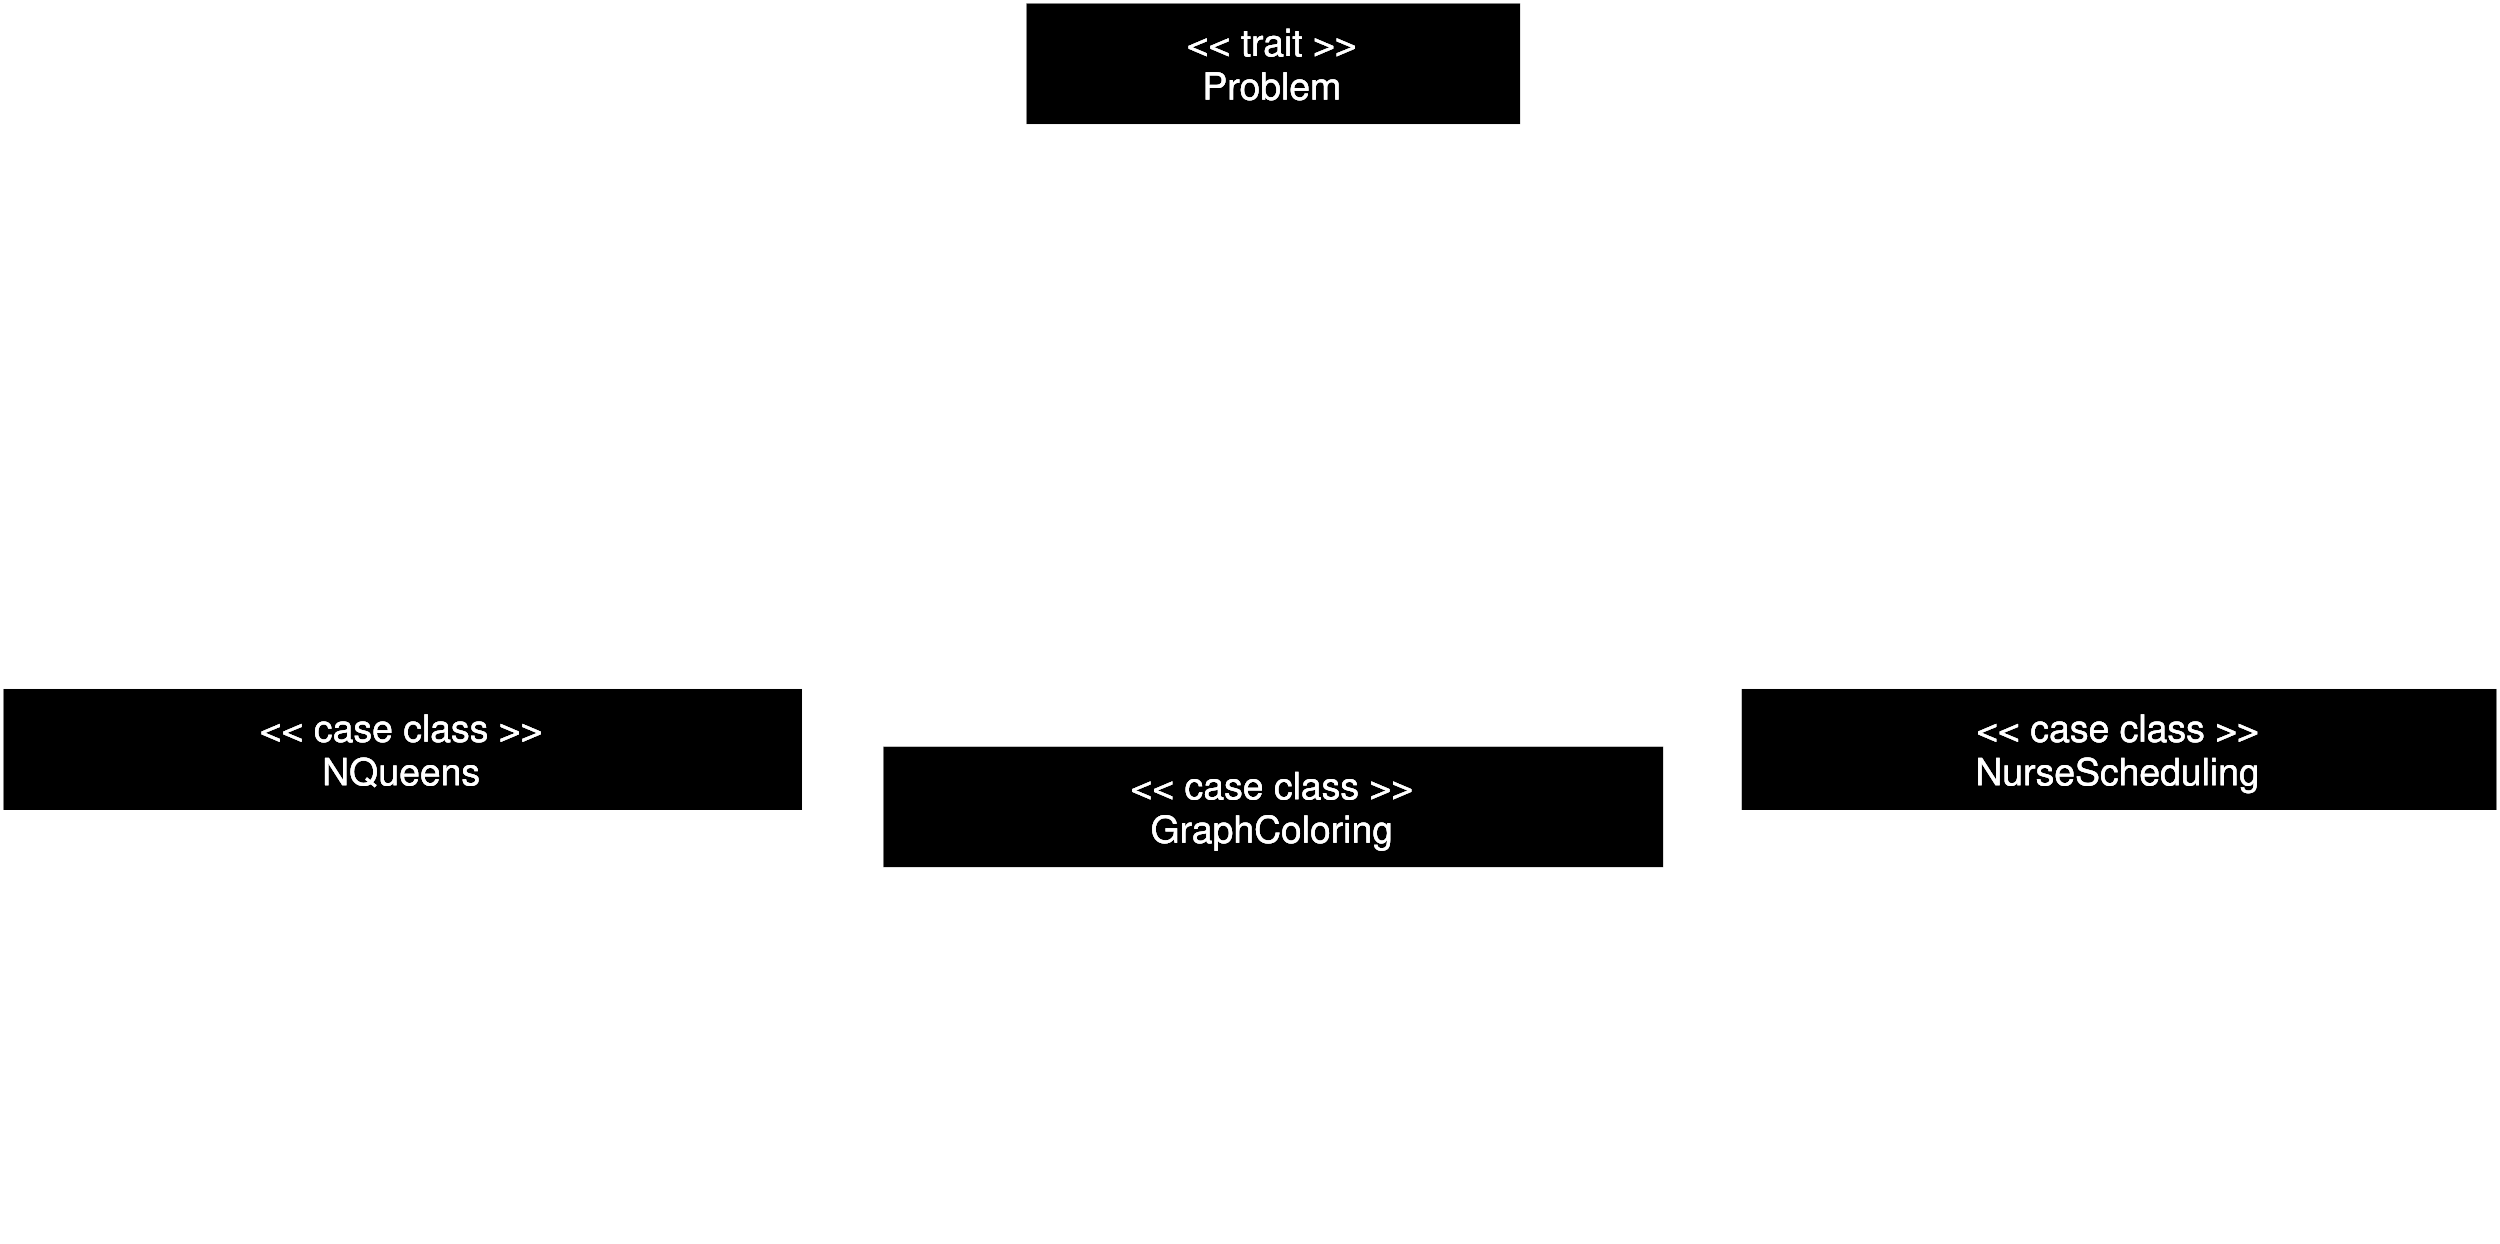
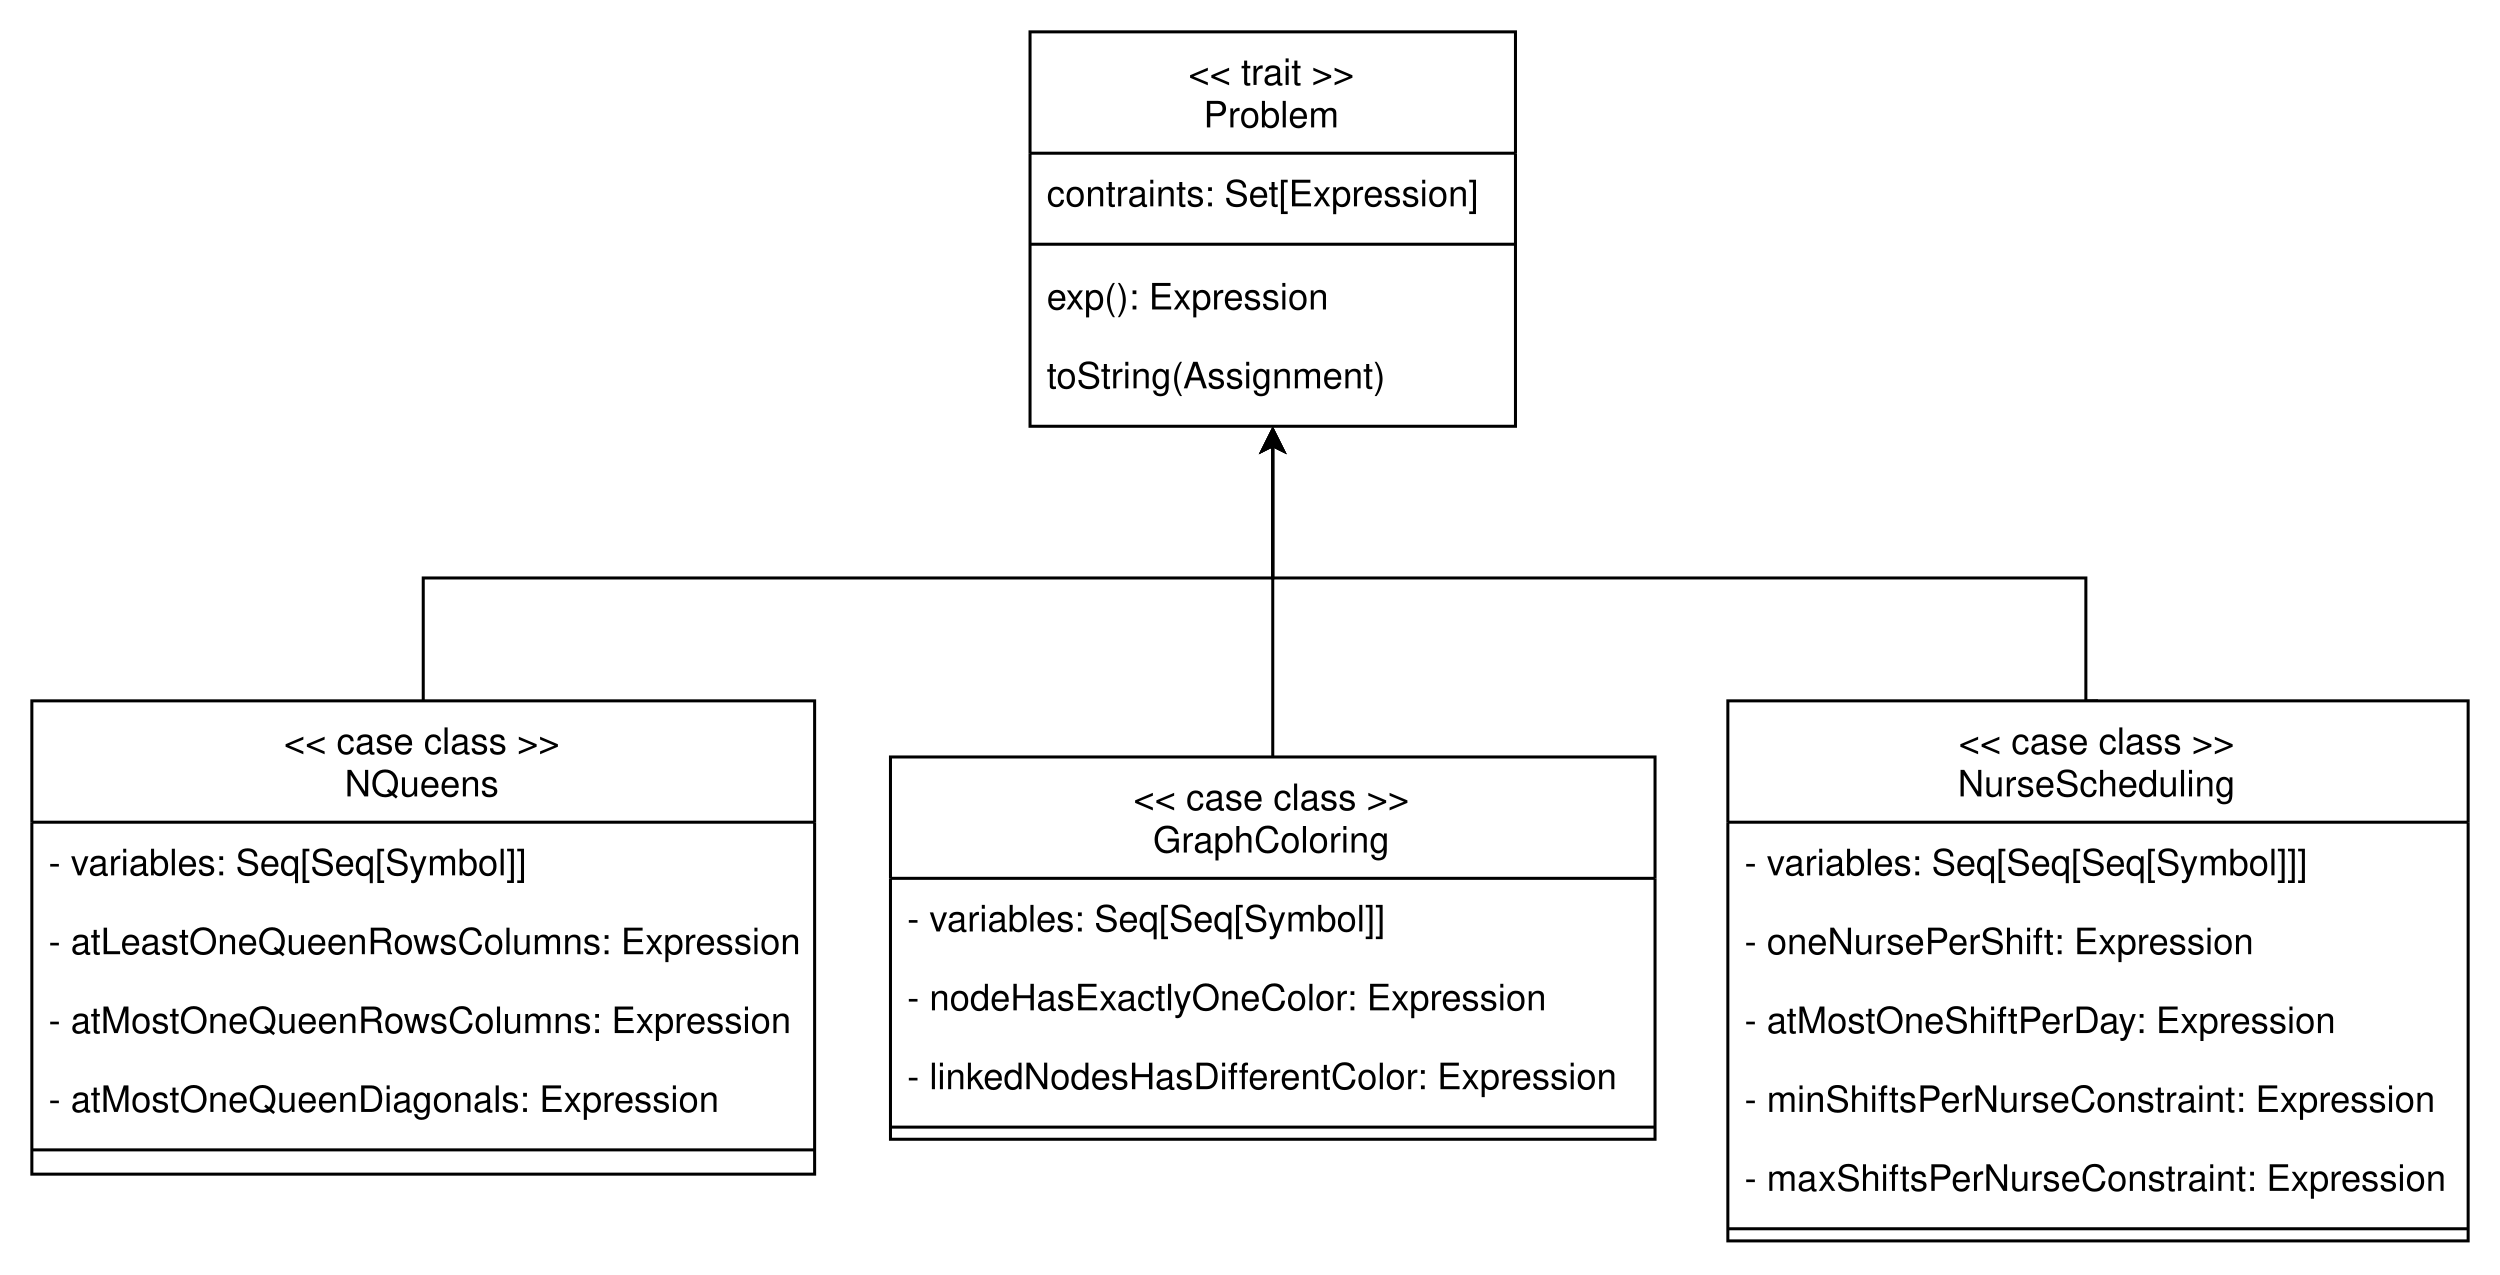
- <svg xmlns="http://www.w3.org/2000/svg" version="1.1" width="804px" height="400px" viewBox="-0.5 -0.5 804 400" class="ge-export-svg-dark" content="&lt;mxfile host=&quot;app.diagrams.net&quot; modified=&quot;2023-09-25T12:21:22.365Z&quot; agent=&quot;Mozilla/5.0 (X11; Ubuntu; Linux x86_64; rv:109.0) Gecko/20100101 Firefox/117.0&quot; version=&quot;21.8.2&quot; etag=&quot;cTMSUhSUz6bjxzb5MEAP&quot; type=&quot;google&quot;&gt;&lt;diagram name=&quot;Page-1&quot; id=&quot;ip73BA5zTHzjkr5jYU5c&quot;&gt;7ZtLc+I4EIB/DVUzh2xhm4c5BshsDpnZbNiq3TkqtrC1kS1WFgHm12/Llp8SjyRASMqpVLBaki11f2qp26TjTKL17xwtwu/Mx7Rjd/11x5l2bNsZ9LvwISWbTGL1nH4mCTjxM1m3FMzIL6wa2kq6JD5OlCwTCcaoIIu60GNxjD1RkyHO2arebM6oXxMsUIBrw5CCmYco1pr9TXwRZlLXHpbyW0yCMH+yNRhlNRHKG6sbJyHy2aoicm46zoQzJrKraD3BVGqvrpdvW2qLgXEci0M6KIU+I7pUc+vYAwpdx+VnV3BEREfeaRCoqvyzYzvra7i85+yR4khNSmxyTSUrElEUQ2k8Z7GYqZoulBElQQzXHgwVcxA8Yy4IKPlaVQi2AKkXEurfoQ1bygklAnlPeWkcMk5+wW0RhSoLBFDNheKl1621mMme6tEcJ9DmPteSVYjuUCJUG49RihYJeUwHLJtEiAckHjMhWJTfiC1jH/uqVBgzLQjOngo8LKWAbygiVGJ/i+kzltPNNZMNGgjPyhNGGU916HTTn1Tfqa1ATXi91d5WQRGsP8wiLPgGmqgOV/ZQkafWXr4WVyXH1kDJwirDjhIitXaC4t7F4x5graE4AIW9/XkSrerjEAVIYiTwWKo8qUINF5WplqIUdTP2joY9uAqJeSzgeddQNcOi0x/frBcARkJY3OlPNbjBDKICMsVzsRXjZIE8Egd3aZtpr5Q8qDlLEYO+c5oiFBLfx3GKmEACPRbLZsGyQU5hePALqpt0f+unw5tA2SrL8Cubc2ApTrLJQTcMiK+wxHwPkJWlelRAbTOgio/eK/mo4lgDYwcFPYPza5iYktR3hSIqXUxzXe+xfwSWlLfLDf6X5GF6ZWlQODoUjgEAih4xvWcJERJLZ8qztg0wPqLtB4PDbO++3fR9zfR4vfjyNVv7lVX/GZd807qn35N2m33YO9+SH2h2F2wmOBjlyzVYPIgjGPTXT2n2S1vtVveMrn6omRT7cKRXRdBcyAIWI3pTShuHu7LNHUs9uHTg/2IhNkpfaClYfas4kdblyGs6T9iSe7jmGw84EXJMkSDP9VvtON3dSxwrJztrVD/ZWW7jhAhn8QAL1e1NxzX3kCjFQ4k8eHoUJcnuYCUNS1P9wqpsQ5ZLD1kca1ADzXZHmuOw+7YhZtnlObbHLEWoo57nuBcRs4y0RXCVFjmRe0YRtvwHW4P6u4keGVX7Q7ujHYNU96Wxi5HLY2xoVteIQ8x8fIuSmzXyBN38EWM11U9+rN3h1NR+vP+w+z7MGGKe0zFjGZmBGPcJ+z+AnATQmZL5HMvRt+RcNjkj+4zkmPLEbark/YxvWe5h1j9CrsRy3iN4AkXwzT+yP6xkVfxZrZuu1c2z0uZUSxWviaiMA0o/8wfDdTkKWcgHcUCgZqmsRxYldcqA+QTB2zXnaFNpoPjfHtv1Gll722m8RtoXDDY6wEU2htcefi1TrvYNIeCPP5cYx0kb/F168NcfjepgDeU61F2fawj/+q8K/676boPlvu5r3yH+s/ScdRsAnntXzvzQyyJAA5pHOZPpuWzJAxJ3UksQ+qUu7oGtEpjtMoqT9iz/jmf5PeAYw8BTgTPcAs531nLzwbgxBoGn4kZPw+vcTAlKz/ktNRdMjTl6PBU2euJaY6HNHZzV/D39jbvR/EdIHhRfdGyTB0dMHhTfer3A5MHQbQRsVpWXvc2PmmnQurv1V4nWqFeffabkY7yztvVk+9syFkue4JkXYn9J29fWHyBz0Wtwak5c5K64lrgY7nC8H+69de6YXpC30LMXbQLjWN/J2kLtjgSGCdFjHAwN38KWYLAYp77uHvNZSKTBPnkgcZEgmBISJwNBT+7XAssUA8BhKrf1Fobzw2DKMpwMBnOaOyJxikECHKTuoarAT87EJWca9pBjzDScDB1zRjxC6xadD4iOKUtxMnT0nLjGQpukOqv5hwceRV+epIJi+R+2WURT/qOyc/M/&lt;/diagram&gt;&lt;/mxfile&gt;">
+ <svg xmlns="http://www.w3.org/2000/svg" version="1.1" width="824px" height="420px" viewBox="-0.5 -0.5 824 420" style="background-color: rgb(255, 255, 255);">
  <defs>
-     <clipPath id="mx-clip-333-45-152-26-0">
-       <rect x="333" y="45" width="152" height="26" />
+     <clipPath id="mx-clip-343-55-152-26-0">
+       <rect x="343" y="55" width="152" height="26" />
    </clipPath>
-     <clipPath id="mx-clip-333-79-152-26-0">
-       <rect x="333" y="79" width="152" height="26" />
+     <clipPath id="mx-clip-343-89-152-26-0">
+       <rect x="343" y="89" width="152" height="26" />
    </clipPath>
-     <clipPath id="mx-clip-333-105-152-26-0">
-       <rect x="333" y="105" width="152" height="26" />
+     <clipPath id="mx-clip-343-115-152-26-0">
+       <rect x="343" y="115" width="152" height="26" />
    </clipPath>
-     <clipPath id="mx-clip-287-284-244-26-0">
-       <rect x="287" y="284" width="244" height="26" />
+     <clipPath id="mx-clip-297-294-244-26-0">
+       <rect x="297" y="294" width="244" height="26" />
    </clipPath>
-     <clipPath id="mx-clip-287-310-244-26-0">
-       <rect x="287" y="310" width="244" height="26" />
+     <clipPath id="mx-clip-297-320-244-26-0">
+       <rect x="297" y="320" width="244" height="26" />
    </clipPath>
-     <clipPath id="mx-clip-287-336-244-26-0">
-       <rect x="287" y="336" width="244" height="26" />
+     <clipPath id="mx-clip-297-346-244-26-0">
+       <rect x="297" y="346" width="244" height="26" />
    </clipPath>
-     <clipPath id="mx-clip-4-266-250-26-0">
-       <rect x="4" y="266" width="250" height="26" />
+     <clipPath id="mx-clip-14-276-250-26-0">
+       <rect x="14" y="276" width="250" height="26" />
    </clipPath>
-     <clipPath id="mx-clip-4-292-250-26-0">
-       <rect x="4" y="292" width="250" height="26" />
+     <clipPath id="mx-clip-14-302-250-26-0">
+       <rect x="14" y="302" width="250" height="26" />
    </clipPath>
-     <clipPath id="mx-clip-4-318-250-26-0">
-       <rect x="4" y="318" width="250" height="26" />
+     <clipPath id="mx-clip-14-328-250-26-0">
+       <rect x="14" y="328" width="250" height="26" />
    </clipPath>
-     <clipPath id="mx-clip-4-344-250-26-0">
-       <rect x="4" y="344" width="250" height="26" />
+     <clipPath id="mx-clip-14-354-250-26-0">
+       <rect x="14" y="354" width="250" height="26" />
    </clipPath>
-     <clipPath id="mx-clip-563-266-236-26-0">
-       <rect x="563" y="266" width="236" height="26" />
+     <clipPath id="mx-clip-573-276-236-26-0">
+       <rect x="573" y="276" width="236" height="26" />
    </clipPath>
-     <clipPath id="mx-clip-563-292-236-26-0">
-       <rect x="563" y="292" width="236" height="26" />
+     <clipPath id="mx-clip-573-302-236-26-0">
+       <rect x="573" y="302" width="236" height="26" />
    </clipPath>
-     <clipPath id="mx-clip-563-318-236-26-0">
-       <rect x="563" y="318" width="236" height="26" />
+     <clipPath id="mx-clip-573-328-236-26-0">
+       <rect x="573" y="328" width="236" height="26" />
    </clipPath>
-     <clipPath id="mx-clip-563-344-236-26-0">
-       <rect x="563" y="344" width="236" height="26" />
+     <clipPath id="mx-clip-573-354-236-26-0">
+       <rect x="573" y="354" width="236" height="26" />
    </clipPath>
-     <clipPath id="mx-clip-563-370-236-26-0">
-       <rect x="563" y="370" width="236" height="26" />
+     <clipPath id="mx-clip-573-380-236-26-0">
+       <rect x="573" y="380" width="236" height="26" />
    </clipPath>
-     <style type="text/css">svg.ge-export-svg-dark &gt; * { filter: invert(100%) hue-rotate(180deg); }
- svg.ge-export-svg-dark image { filter: invert(100%) hue-rotate(180deg) }</style>
  </defs>
  <g>
-     <path d="M 329 40 L 329 0 L 489 0 L 489 40" fill="rgb(255, 255, 255)" stroke="rgb(0, 0, 0)" stroke-miterlimit="10" pointer-events="all" />
-     <path d="M 329 40 L 329 130 L 489 130 L 489 40" fill="none" stroke="rgb(0, 0, 0)" stroke-miterlimit="10" pointer-events="none" />
-     <path d="M 329 40 L 489 40" fill="none" stroke="rgb(0, 0, 0)" stroke-miterlimit="10" pointer-events="none" />
+     <path d="M 339 50 L 339 10 L 499 10 L 499 50" fill="rgb(255, 255, 255)" stroke="rgb(0, 0, 0)" stroke-miterlimit="10" pointer-events="all" />
+     <path d="M 339 50 L 339 140 L 499 140 L 499 50" fill="none" stroke="rgb(0, 0, 0)" stroke-miterlimit="10" pointer-events="none" />
+     <path d="M 339 50 L 499 50" fill="none" stroke="rgb(0, 0, 0)" stroke-miterlimit="10" pointer-events="none" />
    <g fill="#000000" font-family="Helvetica" text-anchor="middle" font-size="12px">
-       <text x="408.5" y="17.5">&lt;&lt; trait &gt;&gt;</text>
-       <text x="408.5" y="31.5">Problem</text>
+       <text x="418.5" y="27.5">&lt;&lt; trait &gt;&gt;</text>
+       <text x="418.5" y="41.5">Problem</text>
    </g>
-     <rect x="329" y="40" width="160" height="26" fill="none" stroke="none" pointer-events="all" />
-     <g fill="#000000" font-family="Helvetica" clip-path="url(#mx-clip-333-45-152-26-0)" font-size="12px">
-       <text x="334.5" y="57.5">contraints: Set[Expression]</text>
+     <rect x="339" y="50" width="160" height="26" fill="none" stroke="none" pointer-events="all" />
+     <g fill="#000000" font-family="Helvetica" clip-path="url(#mx-clip-343-55-152-26-0)" font-size="12px">
+       <text x="344.5" y="67.5">contraints: Set[Expression]</text>
    </g>
-     <path d="M 329 70 L 489 70" fill="none" stroke="rgb(0, 0, 0)" stroke-miterlimit="10" pointer-events="all" />
-     <rect x="329" y="74" width="160" height="26" fill="none" stroke="none" pointer-events="all" />
-     <g fill="#000000" font-family="Helvetica" clip-path="url(#mx-clip-333-79-152-26-0)" font-size="12px">
-       <text x="334.5" y="91.5">exp(): Expression</text>
+     <path d="M 339 80 L 499 80" fill="none" stroke="rgb(0, 0, 0)" stroke-miterlimit="10" pointer-events="all" />
+     <rect x="339" y="84" width="160" height="26" fill="none" stroke="none" pointer-events="all" />
+     <g fill="#000000" font-family="Helvetica" clip-path="url(#mx-clip-343-89-152-26-0)" font-size="12px">
+       <text x="344.5" y="101.5">exp(): Expression</text>
    </g>
-     <rect x="329" y="100" width="160" height="26" fill="none" stroke="none" pointer-events="all" />
-     <g fill="#000000" font-family="Helvetica" clip-path="url(#mx-clip-333-105-152-26-0)" font-size="12px">
-       <text x="334.5" y="117.5">toString(Assignment)</text>
+     <rect x="339" y="110" width="160" height="26" fill="none" stroke="none" pointer-events="all" />
+     <g fill="#000000" font-family="Helvetica" clip-path="url(#mx-clip-343-115-152-26-0)" font-size="12px">
+       <text x="344.5" y="127.5">toString(Assignment)</text>
    </g>
-     <path d="M 409 239 L 409 185 L 409 136.37" fill="none" stroke="rgb(0, 0, 0)" stroke-miterlimit="10" pointer-events="stroke" />
-     <path d="M 409 131.12 L 412.5 138.12 L 409 136.37 L 405.5 138.12 Z" fill="rgb(0, 0, 0)" stroke="rgb(0, 0, 0)" stroke-miterlimit="10" pointer-events="all" />
-     <path d="M 283 279 L 283 239 L 535 239 L 535 279" fill="rgb(255, 255, 255)" stroke="rgb(0, 0, 0)" stroke-miterlimit="10" pointer-events="all" />
-     <path d="M 283 279 L 283 365 L 535 365 L 535 279" fill="none" stroke="rgb(0, 0, 0)" stroke-miterlimit="10" pointer-events="none" />
-     <path d="M 283 279 L 535 279" fill="none" stroke="rgb(0, 0, 0)" stroke-miterlimit="10" pointer-events="none" />
+     <path d="M 419 249 L 419 195 L 419 146.37" fill="none" stroke="rgb(0, 0, 0)" stroke-miterlimit="10" pointer-events="stroke" />
+     <path d="M 419 141.12 L 422.5 148.12 L 419 146.37 L 415.5 148.12 Z" fill="rgb(0, 0, 0)" stroke="rgb(0, 0, 0)" stroke-miterlimit="10" pointer-events="all" />
+     <path d="M 293 289 L 293 249 L 545 249 L 545 289" fill="rgb(255, 255, 255)" stroke="rgb(0, 0, 0)" stroke-miterlimit="10" pointer-events="all" />
+     <path d="M 293 289 L 293 375 L 545 375 L 545 289" fill="none" stroke="rgb(0, 0, 0)" stroke-miterlimit="10" pointer-events="none" />
+     <path d="M 293 289 L 545 289" fill="none" stroke="rgb(0, 0, 0)" stroke-miterlimit="10" pointer-events="none" />
    <g fill="#000000" font-family="Helvetica" text-anchor="middle" font-size="12px">
-       <text x="408.5" y="256.5">&lt;&lt; case class &gt;&gt;</text>
-       <text x="408.5" y="270.5">GraphColoring</text>
+       <text x="418.5" y="266.5">&lt;&lt; case class &gt;&gt;</text>
+       <text x="418.5" y="280.5">GraphColoring</text>
    </g>
-     <rect x="283" y="279" width="252" height="26" fill="none" stroke="none" pointer-events="all" />
-     <g fill="#000000" font-family="Helvetica" clip-path="url(#mx-clip-287-284-244-26-0)" font-size="12px">
-       <text x="288.5" y="296.5">- variables: Seq[Seq[Symbol]]</text>
+     <rect x="293" y="289" width="252" height="26" fill="none" stroke="none" pointer-events="all" />
+     <g fill="#000000" font-family="Helvetica" clip-path="url(#mx-clip-297-294-244-26-0)" font-size="12px">
+       <text x="298.5" y="306.5">- variables: Seq[Seq[Symbol]]</text>
    </g>
-     <rect x="283" y="305" width="252" height="26" fill="none" stroke="none" pointer-events="all" />
-     <g fill="#000000" font-family="Helvetica" clip-path="url(#mx-clip-287-310-244-26-0)" font-size="12px">
-       <text x="288.5" y="322.5">- nodeHasExactlyOneColor: Expression</text>
+     <rect x="293" y="315" width="252" height="26" fill="none" stroke="none" pointer-events="all" />
+     <g fill="#000000" font-family="Helvetica" clip-path="url(#mx-clip-297-320-244-26-0)" font-size="12px">
+       <text x="298.5" y="332.5">- nodeHasExactlyOneColor: Expression</text>
    </g>
-     <rect x="283" y="331" width="252" height="26" fill="none" stroke="none" pointer-events="all" />
-     <g fill="#000000" font-family="Helvetica" clip-path="url(#mx-clip-287-336-244-26-0)" font-size="12px">
-       <text x="288.5" y="348.5">- linkedNodesHasDifferentColor: Expression</text>
+     <rect x="293" y="341" width="252" height="26" fill="none" stroke="none" pointer-events="all" />
+     <g fill="#000000" font-family="Helvetica" clip-path="url(#mx-clip-297-346-244-26-0)" font-size="12px">
+       <text x="298.5" y="358.5">- linkedNodesHasDifferentColor: Expression</text>
    </g>
-     <path d="M 283 361 L 535 361" fill="none" stroke="rgb(0, 0, 0)" stroke-miterlimit="10" pointer-events="all" />
-     <path d="M 129 220.5 L 129 180 L 409 180 L 409 136.37" fill="none" stroke="rgb(0, 0, 0)" stroke-miterlimit="10" pointer-events="stroke" />
-     <path d="M 409 131.12 L 412.5 138.12 L 409 136.37 L 405.5 138.12 Z" fill="rgb(0, 0, 0)" stroke="rgb(0, 0, 0)" stroke-miterlimit="10" pointer-events="all" />
-     <path d="M 0 260.5 L 0 220.5 L 258 220.5 L 258 260.5" fill="rgb(255, 255, 255)" stroke="rgb(0, 0, 0)" stroke-miterlimit="10" pointer-events="all" />
-     <path d="M 0 260.5 L 0 376.5 L 258 376.5 L 258 260.5" fill="none" stroke="rgb(0, 0, 0)" stroke-miterlimit="10" pointer-events="none" />
-     <path d="M 0 260.5 L 258 260.5" fill="none" stroke="rgb(0, 0, 0)" stroke-miterlimit="10" pointer-events="none" />
+     <path d="M 293 371 L 545 371" fill="none" stroke="rgb(0, 0, 0)" stroke-miterlimit="10" pointer-events="all" />
+     <path d="M 139 230.5 L 139 190 L 419 190 L 419 146.37" fill="none" stroke="rgb(0, 0, 0)" stroke-miterlimit="10" pointer-events="stroke" />
+     <path d="M 419 141.12 L 422.5 148.12 L 419 146.37 L 415.5 148.12 Z" fill="rgb(0, 0, 0)" stroke="rgb(0, 0, 0)" stroke-miterlimit="10" pointer-events="all" />
+     <path d="M 10 270.5 L 10 230.5 L 268 230.5 L 268 270.5" fill="rgb(255, 255, 255)" stroke="rgb(0, 0, 0)" stroke-miterlimit="10" pointer-events="all" />
+     <path d="M 10 270.5 L 10 386.5 L 268 386.5 L 268 270.5" fill="none" stroke="rgb(0, 0, 0)" stroke-miterlimit="10" pointer-events="none" />
+     <path d="M 10 270.5 L 268 270.5" fill="none" stroke="rgb(0, 0, 0)" stroke-miterlimit="10" pointer-events="none" />
    <g fill="#000000" font-family="Helvetica" text-anchor="middle" font-size="12px">
-       <text x="128.5" y="238">&lt;&lt; case class &gt;&gt;</text>
-       <text x="128.5" y="252">NQueens</text>
+       <text x="138.5" y="248">&lt;&lt; case class &gt;&gt;</text>
+       <text x="138.5" y="262">NQueens</text>
    </g>
-     <rect x="0" y="260.5" width="258" height="26" fill="none" stroke="none" pointer-events="all" />
-     <g fill="#000000" font-family="Helvetica" clip-path="url(#mx-clip-4-266-250-26-0)" font-size="12px">
-       <text x="5.5" y="278">- variables: Seq[Seq[Symbol]]</text>
+     <rect x="10" y="270.5" width="258" height="26" fill="none" stroke="none" pointer-events="all" />
+     <g fill="#000000" font-family="Helvetica" clip-path="url(#mx-clip-14-276-250-26-0)" font-size="12px">
+       <text x="15.5" y="288">- variables: Seq[Seq[Symbol]]</text>
    </g>
-     <rect x="0" y="286.5" width="258" height="26" fill="none" stroke="none" pointer-events="all" />
-     <g fill="#000000" font-family="Helvetica" clip-path="url(#mx-clip-4-292-250-26-0)" font-size="12px">
-       <text x="5.5" y="304">- atLeastOneQueenRowsColumns: Expression</text>
+     <rect x="10" y="296.5" width="258" height="26" fill="none" stroke="none" pointer-events="all" />
+     <g fill="#000000" font-family="Helvetica" clip-path="url(#mx-clip-14-302-250-26-0)" font-size="12px">
+       <text x="15.5" y="314">- atLeastOneQueenRowsColumns: Expression</text>
    </g>
-     <rect x="0" y="312.5" width="258" height="26" fill="none" stroke="none" pointer-events="all" />
-     <g fill="#000000" font-family="Helvetica" clip-path="url(#mx-clip-4-318-250-26-0)" font-size="12px">
-       <text x="5.5" y="330">- atMostOneQueenRowsColumns: Expression</text>
+     <rect x="10" y="322.5" width="258" height="26" fill="none" stroke="none" pointer-events="all" />
+     <g fill="#000000" font-family="Helvetica" clip-path="url(#mx-clip-14-328-250-26-0)" font-size="12px">
+       <text x="15.5" y="340">- atMostOneQueenRowsColumns: Expression</text>
    </g>
-     <rect x="0" y="338.5" width="258" height="26" fill="none" stroke="none" pointer-events="all" />
-     <g fill="#000000" font-family="Helvetica" clip-path="url(#mx-clip-4-344-250-26-0)" font-size="12px">
-       <text x="5.5" y="356">- atMostOneQueenDiagonals: Expression</text>
+     <rect x="10" y="348.5" width="258" height="26" fill="none" stroke="none" pointer-events="all" />
+     <g fill="#000000" font-family="Helvetica" clip-path="url(#mx-clip-14-354-250-26-0)" font-size="12px">
+       <text x="15.5" y="366">- atMostOneQueenDiagonals: Expression</text>
    </g>
-     <path d="M 0 368.5 L 258 368.5" fill="none" stroke="rgb(0, 0, 0)" stroke-miterlimit="10" pointer-events="all" />
-     <path d="M 681 220.5 L 677 220.5 L 677 180 L 409 180 L 409 136.37" fill="none" stroke="rgb(0, 0, 0)" stroke-miterlimit="10" pointer-events="stroke" />
-     <path d="M 409 131.12 L 412.5 138.12 L 409 136.37 L 405.5 138.12 Z" fill="rgb(0, 0, 0)" stroke="rgb(0, 0, 0)" stroke-miterlimit="10" pointer-events="all" />
-     <path d="M 559 260.5 L 559 220.5 L 803 220.5 L 803 260.5" fill="rgb(255, 255, 255)" stroke="rgb(0, 0, 0)" stroke-miterlimit="10" pointer-events="all" />
-     <path d="M 559 260.5 L 559 398.5 L 803 398.5 L 803 260.5" fill="none" stroke="rgb(0, 0, 0)" stroke-miterlimit="10" pointer-events="none" />
-     <path d="M 559 260.5 L 803 260.5" fill="none" stroke="rgb(0, 0, 0)" stroke-miterlimit="10" pointer-events="none" />
+     <path d="M 10 378.5 L 268 378.5" fill="none" stroke="rgb(0, 0, 0)" stroke-miterlimit="10" pointer-events="all" />
+     <path d="M 691 230.5 L 687 230.57 L 687 190 L 419 190 L 419 146.37" fill="none" stroke="rgb(0, 0, 0)" stroke-miterlimit="10" pointer-events="stroke" />
+     <path d="M 419 141.12 L 422.5 148.12 L 419 146.37 L 415.5 148.12 Z" fill="rgb(0, 0, 0)" stroke="rgb(0, 0, 0)" stroke-miterlimit="10" pointer-events="all" />
+     <path d="M 569 270.5 L 569 230.5 L 813 230.5 L 813 270.5" fill="rgb(255, 255, 255)" stroke="rgb(0, 0, 0)" stroke-miterlimit="10" pointer-events="all" />
+     <path d="M 569 270.5 L 569 408.5 L 813 408.5 L 813 270.5" fill="none" stroke="rgb(0, 0, 0)" stroke-miterlimit="10" pointer-events="none" />
+     <path d="M 569 270.5 L 813 270.5" fill="none" stroke="rgb(0, 0, 0)" stroke-miterlimit="10" pointer-events="none" />
    <g fill="#000000" font-family="Helvetica" text-anchor="middle" font-size="12px">
-       <text x="680.5" y="238">&lt;&lt; case class &gt;&gt;</text>
-       <text x="680.5" y="252">NurseScheduling</text>
+       <text x="690.5" y="248">&lt;&lt; case class &gt;&gt;</text>
+       <text x="690.5" y="262">NurseScheduling</text>
    </g>
-     <rect x="559" y="260.5" width="244" height="26" fill="none" stroke="none" pointer-events="all" />
-     <g fill="#000000" font-family="Helvetica" clip-path="url(#mx-clip-563-266-236-26-0)" font-size="12px">
-       <text x="564.5" y="278">- variables: Seq[Seq[Seq[Symbol]]]</text>
+     <rect x="569" y="270.5" width="244" height="26" fill="none" stroke="none" pointer-events="all" />
+     <g fill="#000000" font-family="Helvetica" clip-path="url(#mx-clip-573-276-236-26-0)" font-size="12px">
+       <text x="574.5" y="288">- variables: Seq[Seq[Seq[Symbol]]]</text>
    </g>
-     <rect x="559" y="286.5" width="244" height="26" fill="none" stroke="none" pointer-events="all" />
-     <g fill="#000000" font-family="Helvetica" clip-path="url(#mx-clip-563-292-236-26-0)" font-size="12px">
-       <text x="564.5" y="304">- oneNursePerShift: Expression</text>
+     <rect x="569" y="296.5" width="244" height="26" fill="none" stroke="none" pointer-events="all" />
+     <g fill="#000000" font-family="Helvetica" clip-path="url(#mx-clip-573-302-236-26-0)" font-size="12px">
+       <text x="574.5" y="314">- oneNursePerShift: Expression</text>
    </g>
-     <rect x="559" y="312.5" width="244" height="26" fill="none" stroke="none" pointer-events="all" />
-     <g fill="#000000" font-family="Helvetica" clip-path="url(#mx-clip-563-318-236-26-0)" font-size="12px">
-       <text x="564.5" y="330">- atMostOneShiftPerDay: Expression</text>
+     <rect x="569" y="322.5" width="244" height="26" fill="none" stroke="none" pointer-events="all" />
+     <g fill="#000000" font-family="Helvetica" clip-path="url(#mx-clip-573-328-236-26-0)" font-size="12px">
+       <text x="574.5" y="340">- atMostOneShiftPerDay: Expression</text>
    </g>
-     <rect x="559" y="338.5" width="244" height="26" fill="none" stroke="none" pointer-events="all" />
-     <g fill="#000000" font-family="Helvetica" clip-path="url(#mx-clip-563-344-236-26-0)" font-size="12px">
-       <text x="564.5" y="356">- minShiftsPerNurseConstraint: Expression</text>
+     <rect x="569" y="348.5" width="244" height="26" fill="none" stroke="none" pointer-events="all" />
+     <g fill="#000000" font-family="Helvetica" clip-path="url(#mx-clip-573-354-236-26-0)" font-size="12px">
+       <text x="574.5" y="366">- minShiftsPerNurseConstraint: Expression</text>
    </g>
-     <rect x="559" y="364.5" width="244" height="26" fill="none" stroke="none" pointer-events="all" />
-     <g fill="#000000" font-family="Helvetica" clip-path="url(#mx-clip-563-370-236-26-0)" font-size="12px">
-       <text x="564.5" y="382">- maxShiftsPerNurseConstraint: Expression</text>
+     <rect x="569" y="374.5" width="244" height="26" fill="none" stroke="none" pointer-events="all" />
+     <g fill="#000000" font-family="Helvetica" clip-path="url(#mx-clip-573-380-236-26-0)" font-size="12px">
+       <text x="574.5" y="392">- maxShiftsPerNurseConstraint: Expression</text>
    </g>
-     <path d="M 559 394.5 L 803 394.5" fill="none" stroke="rgb(0, 0, 0)" stroke-miterlimit="10" pointer-events="all" />
+     <path d="M 569 404.5 L 813 404.5" fill="none" stroke="rgb(0, 0, 0)" stroke-miterlimit="10" pointer-events="all" />
  </g>
</svg>
